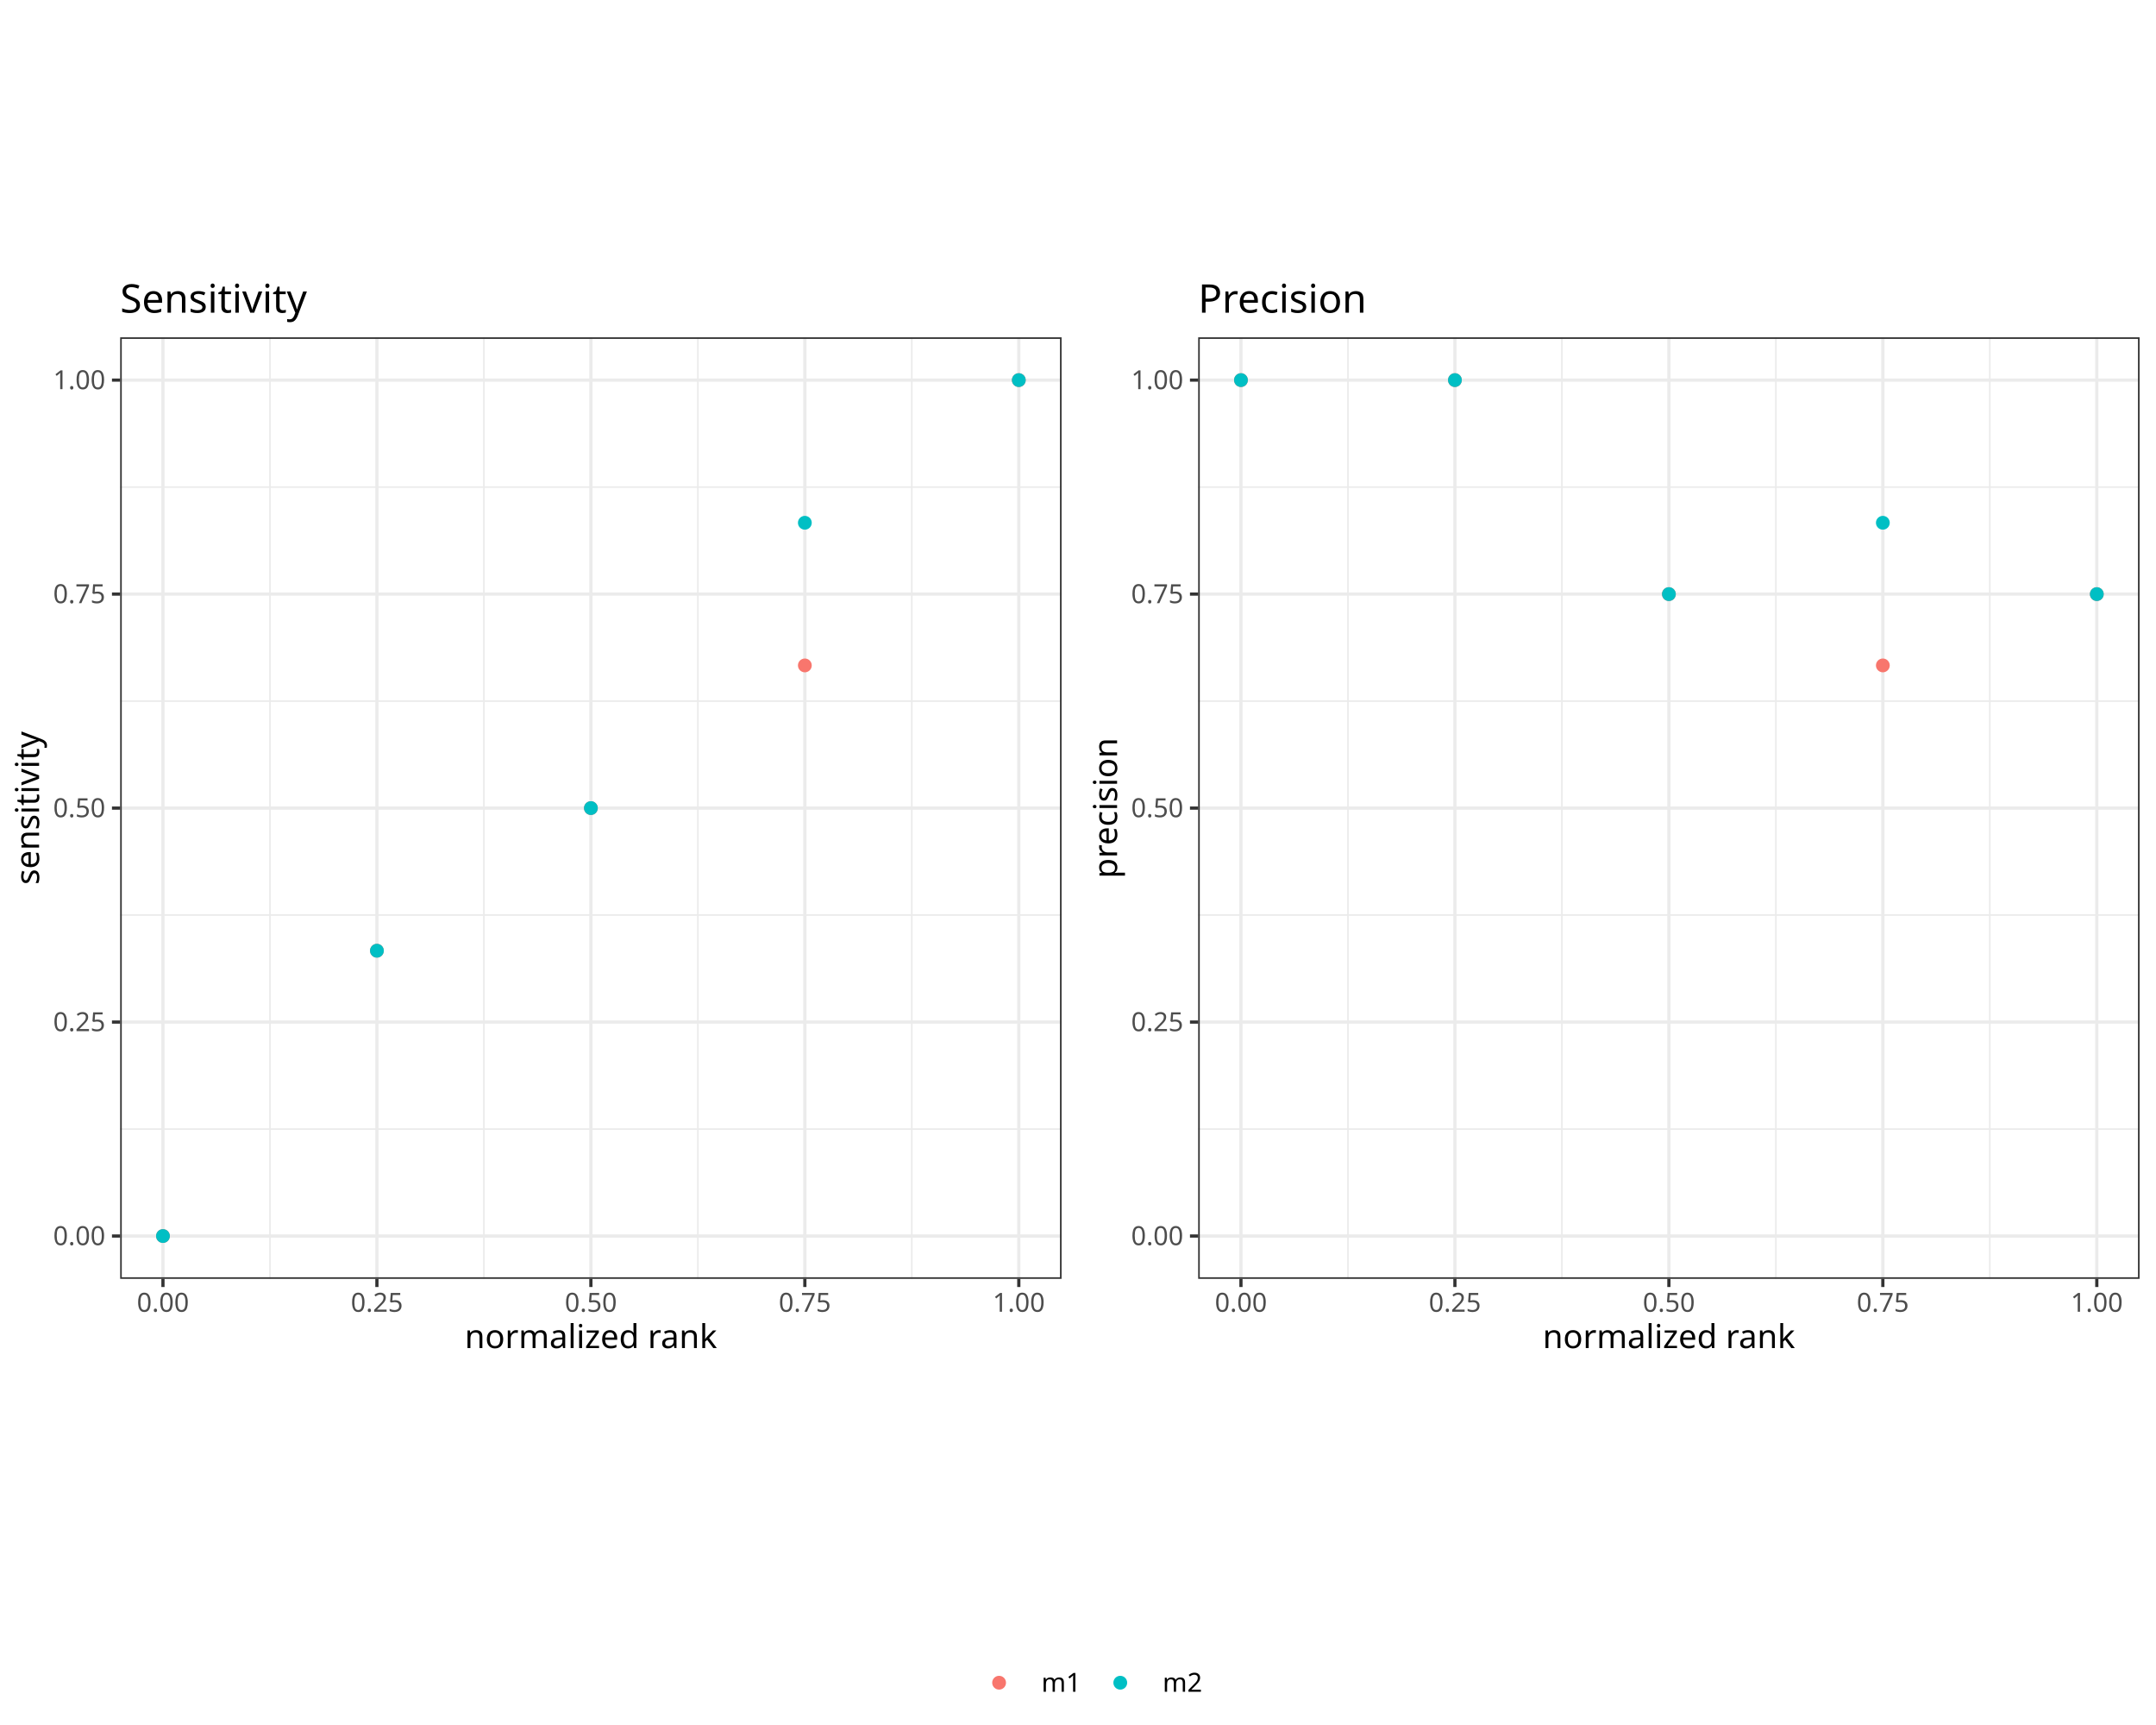
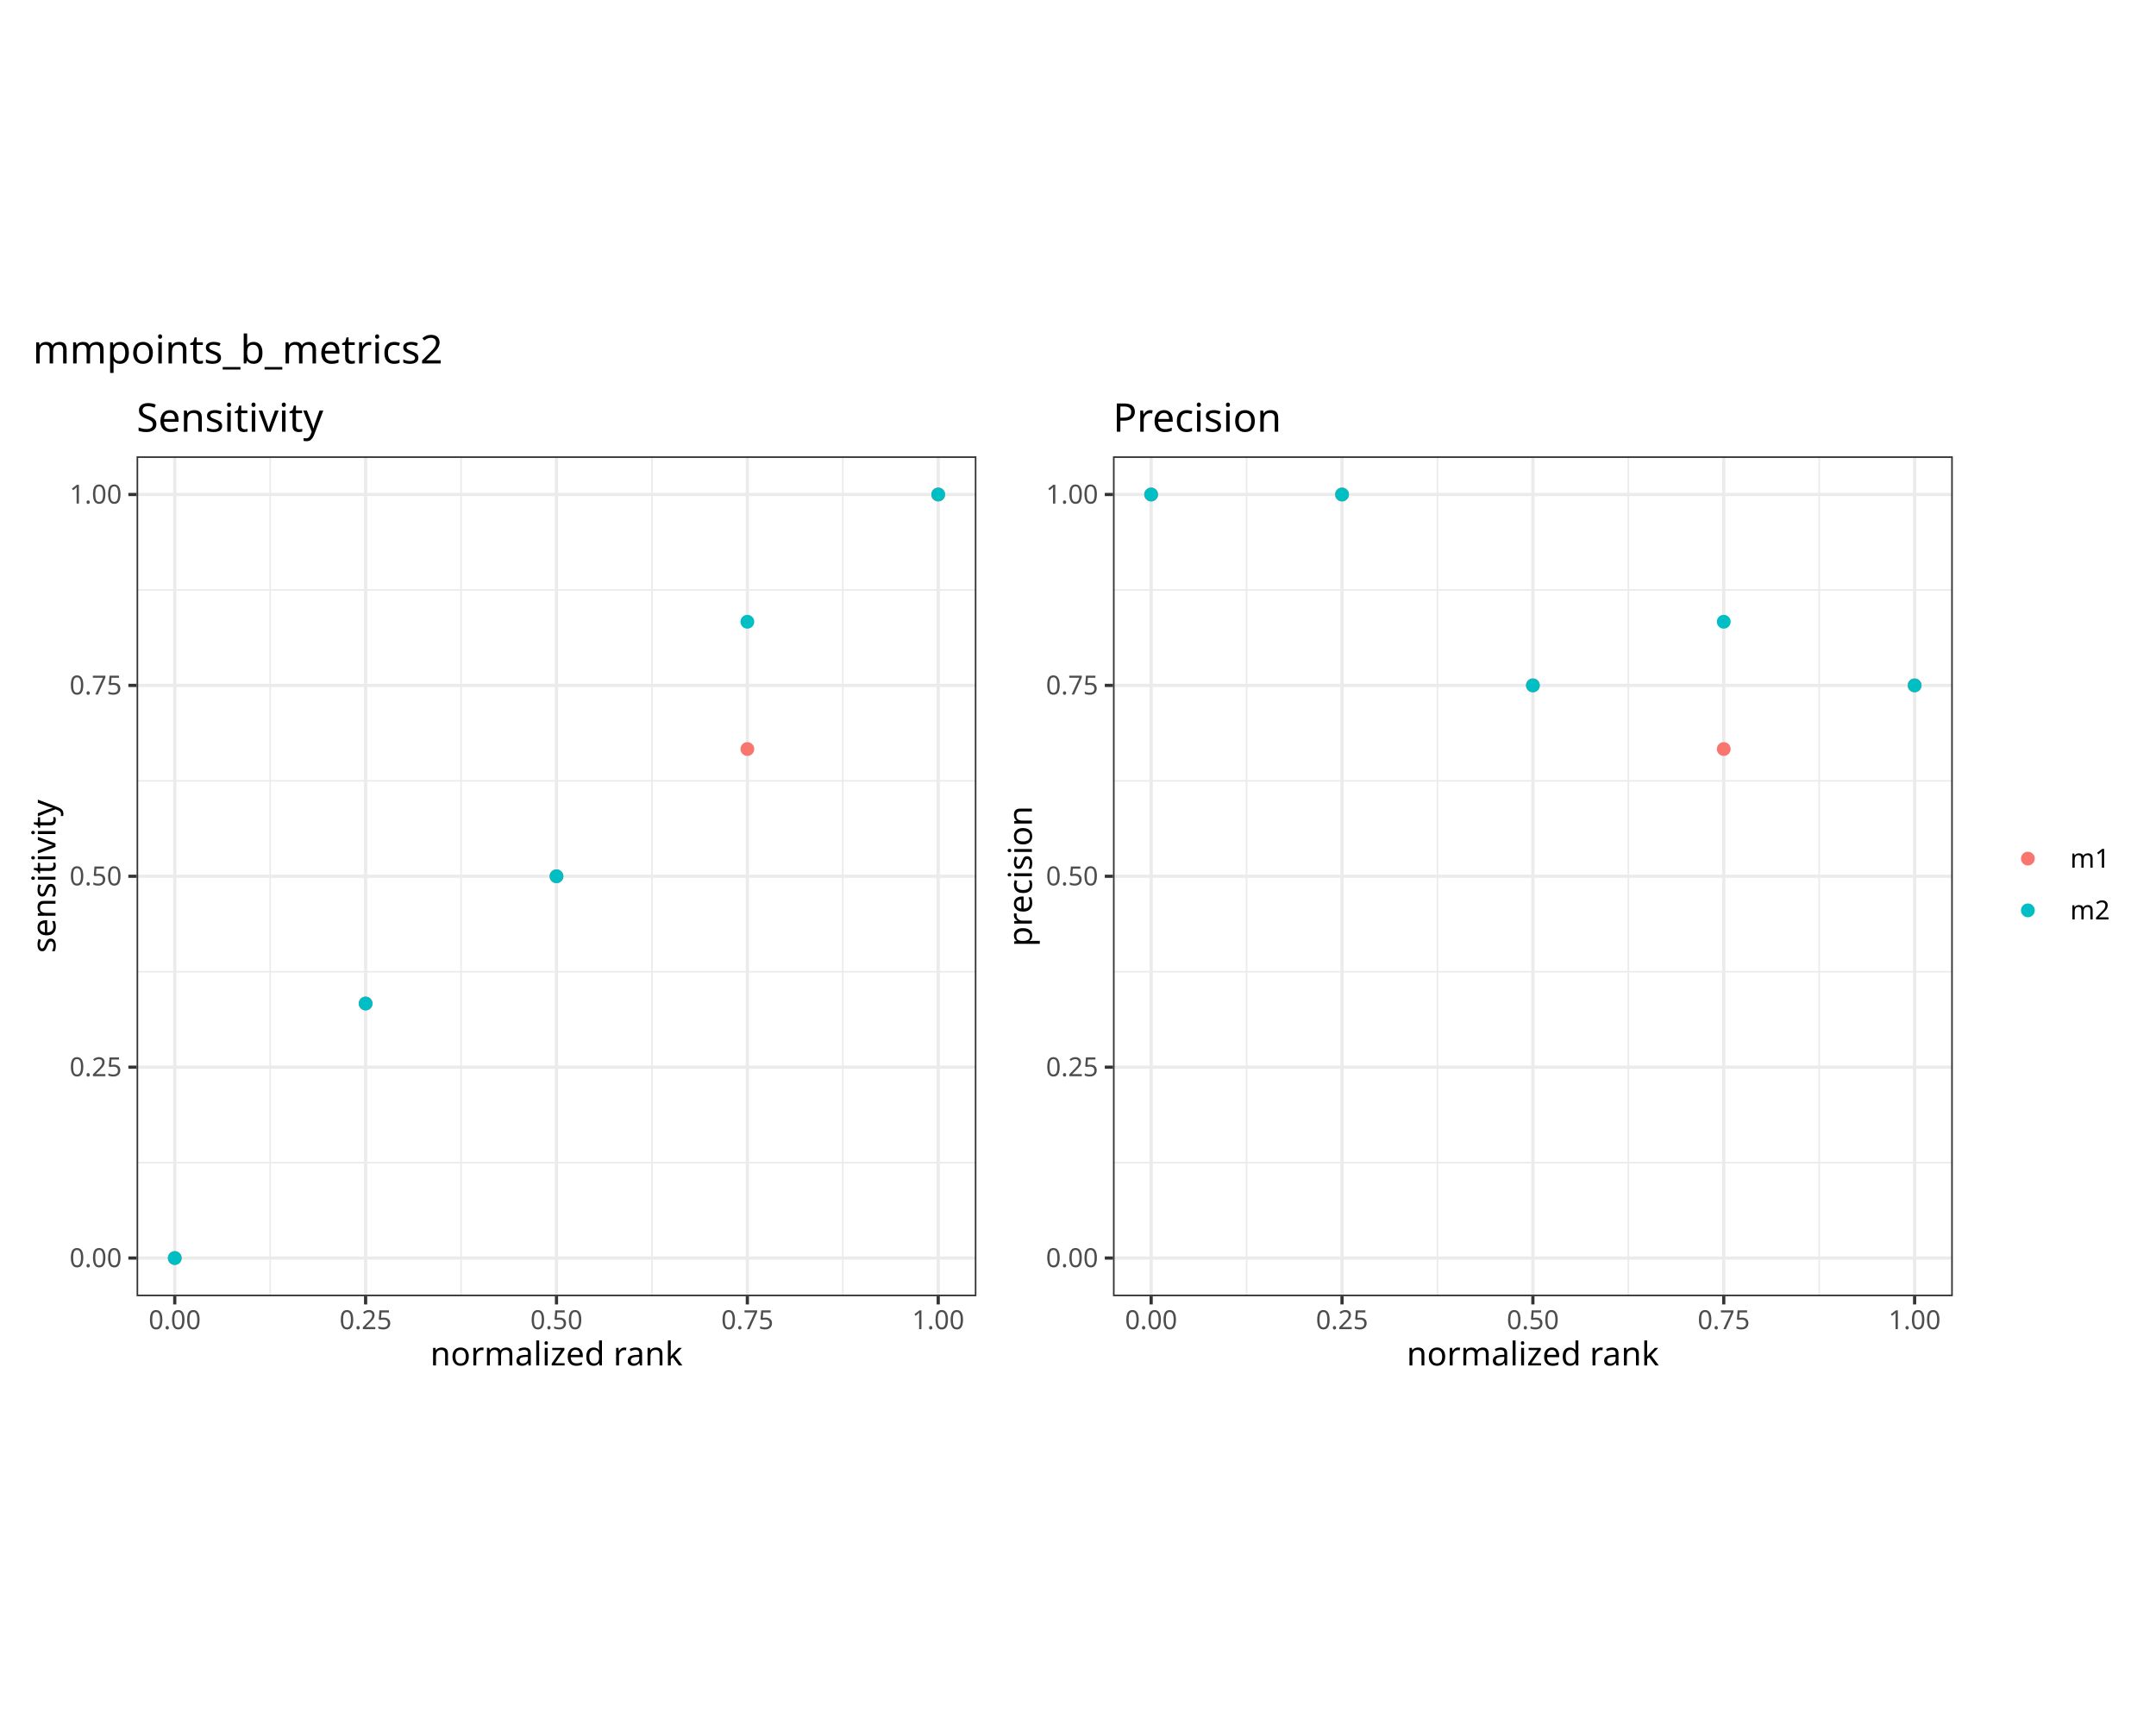
<svg xmlns="http://www.w3.org/2000/svg" class="svglite" data-engine-version="2.0" width="720.00pt" height="576.00pt" viewBox="0 0 720.00 576.00">
  <defs>
    <style type="text/css">
    .svglite line, .svglite polyline, .svglite polygon, .svglite path, .svglite rect, .svglite circle {
      fill: none;
      stroke: #000000;
      stroke-linecap: round;
      stroke-linejoin: round;
      stroke-miterlimit: 10.00;
    }
  </style>
  </defs>
  <rect width="100%" height="100%" style="stroke: none; fill: #FFFFFF;" />
  <defs>
    <clipPath id="cpMC4wMHw3MjAuMDB8MC4wMHw1NzYuMDA=">
      <rect x="0.00" y="0.00" width="720.00" height="576.00" />
    </clipPath>
  </defs>
  <g clip-path="url(#cpMC4wMHw3MjAuMDB8MC4wMHw1NzYuMDA=)">
</g>
  <defs>
-     <clipPath id="cpMC4wMHwzNjAuMDB8ODkuODV8NDU3Ljkx">
-       <rect x="0.00" y="89.85" width="360.00" height="368.06" />
-     </clipPath>
-   </defs>
-   <g clip-path="url(#cpMC4wMHwzNjAuMDB8ODkuODV8NDU3Ljkx)">
-     <rect x="0.00" y="89.85" width="360.00" height="368.06" style="stroke-width: 1.07; stroke: #FFFFFF; fill: #FFFFFF;" />
-   </g>
-   <g clip-path="url(#cpMC4wMHw3MjAuMDB8MC4wMHw1NzYuMDA=)">
- </g>
-   <defs>
-     <clipPath id="cpNDAuMTN8MzU0LjUyfDExMi42M3w0MjcuMDI=">
-       <rect x="40.13" y="112.63" width="314.39" height="314.39" />
-     </clipPath>
-   </defs>
-   <g clip-path="url(#cpNDAuMTN8MzU0LjUyfDExMi42M3w0MjcuMDI=)">
-     <rect x="40.13" y="112.63" width="314.39" height="314.39" style="stroke-width: 1.07; stroke: none; fill: #FFFFFF;" />
-     <polyline points="40.13,377.01 354.52,377.01 " style="stroke-width: 0.53; stroke: #EBEBEB; stroke-linecap: butt;" />
-     <polyline points="40.13,305.55 354.52,305.55 " style="stroke-width: 0.53; stroke: #EBEBEB; stroke-linecap: butt;" />
-     <polyline points="40.13,234.10 354.52,234.10 " style="stroke-width: 0.53; stroke: #EBEBEB; stroke-linecap: butt;" />
-     <polyline points="40.13,162.65 354.52,162.65 " style="stroke-width: 0.53; stroke: #EBEBEB; stroke-linecap: butt;" />
-     <polyline points="90.15,427.02 90.15,112.63 " style="stroke-width: 0.53; stroke: #EBEBEB; stroke-linecap: butt;" />
-     <polyline points="161.60,427.02 161.60,112.63 " style="stroke-width: 0.53; stroke: #EBEBEB; stroke-linecap: butt;" />
-     <polyline points="233.05,427.02 233.05,112.63 " style="stroke-width: 0.53; stroke: #EBEBEB; stroke-linecap: butt;" />
-     <polyline points="304.50,427.02 304.50,112.63 " style="stroke-width: 0.53; stroke: #EBEBEB; stroke-linecap: butt;" />
-     <polyline points="40.13,412.73 354.52,412.73 " style="stroke-width: 1.07; stroke: #EBEBEB; stroke-linecap: butt;" />
-     <polyline points="40.13,341.28 354.52,341.28 " style="stroke-width: 1.07; stroke: #EBEBEB; stroke-linecap: butt;" />
-     <polyline points="40.13,269.83 354.52,269.83 " style="stroke-width: 1.07; stroke: #EBEBEB; stroke-linecap: butt;" />
-     <polyline points="40.13,198.38 354.52,198.38 " style="stroke-width: 1.07; stroke: #EBEBEB; stroke-linecap: butt;" />
-     <polyline points="40.13,126.92 354.52,126.92 " style="stroke-width: 1.07; stroke: #EBEBEB; stroke-linecap: butt;" />
-     <polyline points="54.42,427.02 54.42,112.63 " style="stroke-width: 1.07; stroke: #EBEBEB; stroke-linecap: butt;" />
-     <polyline points="125.87,427.02 125.87,112.63 " style="stroke-width: 1.07; stroke: #EBEBEB; stroke-linecap: butt;" />
-     <polyline points="197.33,427.02 197.33,112.63 " style="stroke-width: 1.07; stroke: #EBEBEB; stroke-linecap: butt;" />
-     <polyline points="268.78,427.02 268.78,112.63 " style="stroke-width: 1.07; stroke: #EBEBEB; stroke-linecap: butt;" />
-     <polyline points="340.23,427.02 340.23,112.63 " style="stroke-width: 1.07; stroke: #EBEBEB; stroke-linecap: butt;" />
-     <circle cx="54.42" cy="412.73" r="1.95" style="stroke-width: 0.71; stroke: #F8766D; fill: #F8766D;" />
-     <circle cx="125.87" cy="317.46" r="1.95" style="stroke-width: 0.71; stroke: #F8766D; fill: #F8766D;" />
-     <circle cx="197.33" cy="269.83" r="1.95" style="stroke-width: 0.71; stroke: #F8766D; fill: #F8766D;" />
-     <circle cx="268.78" cy="222.19" r="1.95" style="stroke-width: 0.71; stroke: #F8766D; fill: #F8766D;" />
-     <circle cx="340.23" cy="126.92" r="1.95" style="stroke-width: 0.71; stroke: #F8766D; fill: #F8766D;" />
-     <circle cx="54.42" cy="412.73" r="1.95" style="stroke-width: 0.71; stroke: #00BFC4; fill: #00BFC4;" />
-     <circle cx="125.87" cy="317.46" r="1.95" style="stroke-width: 0.71; stroke: #00BFC4; fill: #00BFC4;" />
-     <circle cx="197.33" cy="269.83" r="1.95" style="stroke-width: 0.71; stroke: #00BFC4; fill: #00BFC4;" />
-     <circle cx="268.78" cy="174.56" r="1.95" style="stroke-width: 0.71; stroke: #00BFC4; fill: #00BFC4;" />
-     <circle cx="340.23" cy="126.92" r="1.95" style="stroke-width: 0.71; stroke: #00BFC4; fill: #00BFC4;" />
-     <rect x="40.13" y="112.63" width="314.39" height="314.39" style="stroke-width: 1.07; stroke: #333333;" />
-   </g>
-   <g clip-path="url(#cpMC4wMHw3MjAuMDB8MC4wMHw1NzYuMDA=)">
-     <text x="35.20" y="415.76" text-anchor="end" style="font-size: 8.80px; fill: #4D4D4D; font-family: sans;" textLength="17.13px" lengthAdjust="spacingAndGlyphs">0.00</text>
-     <text x="35.20" y="344.31" text-anchor="end" style="font-size: 8.80px; fill: #4D4D4D; font-family: sans;" textLength="17.13px" lengthAdjust="spacingAndGlyphs">0.25</text>
-     <text x="35.20" y="272.86" text-anchor="end" style="font-size: 8.80px; fill: #4D4D4D; font-family: sans;" textLength="17.13px" lengthAdjust="spacingAndGlyphs">0.50</text>
-     <text x="35.20" y="201.40" text-anchor="end" style="font-size: 8.80px; fill: #4D4D4D; font-family: sans;" textLength="17.13px" lengthAdjust="spacingAndGlyphs">0.75</text>
-     <text x="35.20" y="129.95" text-anchor="end" style="font-size: 8.80px; fill: #4D4D4D; font-family: sans;" textLength="17.13px" lengthAdjust="spacingAndGlyphs">1.00</text>
-     <polyline points="37.39,412.73 40.13,412.73 " style="stroke-width: 1.07; stroke: #333333; stroke-linecap: butt;" />
-     <polyline points="37.39,341.28 40.13,341.28 " style="stroke-width: 1.07; stroke: #333333; stroke-linecap: butt;" />
-     <polyline points="37.39,269.83 40.13,269.83 " style="stroke-width: 1.07; stroke: #333333; stroke-linecap: butt;" />
-     <polyline points="37.39,198.38 40.13,198.38 " style="stroke-width: 1.07; stroke: #333333; stroke-linecap: butt;" />
-     <polyline points="37.39,126.92 40.13,126.92 " style="stroke-width: 1.07; stroke: #333333; stroke-linecap: butt;" />
-     <polyline points="54.42,429.76 54.42,427.02 " style="stroke-width: 1.07; stroke: #333333; stroke-linecap: butt;" />
-     <polyline points="125.87,429.76 125.87,427.02 " style="stroke-width: 1.07; stroke: #333333; stroke-linecap: butt;" />
-     <polyline points="197.33,429.76 197.33,427.02 " style="stroke-width: 1.07; stroke: #333333; stroke-linecap: butt;" />
-     <polyline points="268.78,429.76 268.78,427.02 " style="stroke-width: 1.07; stroke: #333333; stroke-linecap: butt;" />
-     <polyline points="340.23,429.76 340.23,427.02 " style="stroke-width: 1.07; stroke: #333333; stroke-linecap: butt;" />
-     <text x="54.42" y="438.01" text-anchor="middle" style="font-size: 8.80px; fill: #4D4D4D; font-family: sans;" textLength="17.13px" lengthAdjust="spacingAndGlyphs">0.00</text>
-     <text x="125.87" y="438.01" text-anchor="middle" style="font-size: 8.80px; fill: #4D4D4D; font-family: sans;" textLength="17.13px" lengthAdjust="spacingAndGlyphs">0.25</text>
-     <text x="197.33" y="438.01" text-anchor="middle" style="font-size: 8.80px; fill: #4D4D4D; font-family: sans;" textLength="17.13px" lengthAdjust="spacingAndGlyphs">0.50</text>
-     <text x="268.78" y="438.01" text-anchor="middle" style="font-size: 8.80px; fill: #4D4D4D; font-family: sans;" textLength="17.13px" lengthAdjust="spacingAndGlyphs">0.75</text>
-     <text x="340.23" y="438.01" text-anchor="middle" style="font-size: 8.80px; fill: #4D4D4D; font-family: sans;" textLength="17.13px" lengthAdjust="spacingAndGlyphs">1.00</text>
-     <text x="197.33" y="450.15" text-anchor="middle" style="font-size: 11.00px; font-family: sans;" textLength="78.27px" lengthAdjust="spacingAndGlyphs">normalized rank</text>
-     <text transform="translate(13.05,269.83) rotate(-90)" text-anchor="middle" style="font-size: 11.00px; font-family: sans;" textLength="47.69px" lengthAdjust="spacingAndGlyphs">sensitivity</text>
-     <text x="40.13" y="104.41" style="font-size: 13.20px; font-family: sans;" textLength="59.43px" lengthAdjust="spacingAndGlyphs">Sensitivity</text>
-   </g>
-   <defs>
-     <clipPath id="cpMzYwLjAwfDcyMC4wMHw4OS44NXw0NTcuOTE=">
-       <rect x="360.00" y="89.85" width="360.00" height="368.06" />
-     </clipPath>
-   </defs>
-   <g clip-path="url(#cpMzYwLjAwfDcyMC4wMHw4OS44NXw0NTcuOTE=)">
-     <rect x="360.00" y="89.85" width="360.00" height="368.06" style="stroke-width: 1.07; stroke: #FFFFFF; fill: #FFFFFF;" />
-   </g>
-   <g clip-path="url(#cpMC4wMHw3MjAuMDB8MC4wMHw1NzYuMDA=)">
- </g>
-   <defs>
-     <clipPath id="cpNDAwLjEzfDcxNC41MnwxMTIuNjN8NDI3LjAy">
-       <rect x="400.13" y="112.63" width="314.39" height="314.39" />
-     </clipPath>
-   </defs>
-   <g clip-path="url(#cpNDAwLjEzfDcxNC41MnwxMTIuNjN8NDI3LjAy)">
-     <rect x="400.13" y="112.63" width="314.39" height="314.39" style="stroke-width: 1.07; stroke: none; fill: #FFFFFF;" />
-     <polyline points="400.13,377.01 714.52,377.01 " style="stroke-width: 0.53; stroke: #EBEBEB; stroke-linecap: butt;" />
-     <polyline points="400.13,305.55 714.52,305.55 " style="stroke-width: 0.53; stroke: #EBEBEB; stroke-linecap: butt;" />
-     <polyline points="400.13,234.10 714.52,234.10 " style="stroke-width: 0.53; stroke: #EBEBEB; stroke-linecap: butt;" />
-     <polyline points="400.13,162.65 714.52,162.65 " style="stroke-width: 0.53; stroke: #EBEBEB; stroke-linecap: butt;" />
-     <polyline points="450.15,427.02 450.15,112.63 " style="stroke-width: 0.53; stroke: #EBEBEB; stroke-linecap: butt;" />
-     <polyline points="521.60,427.02 521.60,112.63 " style="stroke-width: 0.53; stroke: #EBEBEB; stroke-linecap: butt;" />
-     <polyline points="593.05,427.02 593.05,112.63 " style="stroke-width: 0.53; stroke: #EBEBEB; stroke-linecap: butt;" />
-     <polyline points="664.50,427.02 664.50,112.63 " style="stroke-width: 0.53; stroke: #EBEBEB; stroke-linecap: butt;" />
-     <polyline points="400.13,412.73 714.52,412.73 " style="stroke-width: 1.07; stroke: #EBEBEB; stroke-linecap: butt;" />
-     <polyline points="400.13,341.28 714.52,341.28 " style="stroke-width: 1.07; stroke: #EBEBEB; stroke-linecap: butt;" />
-     <polyline points="400.13,269.83 714.52,269.83 " style="stroke-width: 1.07; stroke: #EBEBEB; stroke-linecap: butt;" />
-     <polyline points="400.13,198.38 714.52,198.38 " style="stroke-width: 1.07; stroke: #EBEBEB; stroke-linecap: butt;" />
-     <polyline points="400.13,126.92 714.52,126.92 " style="stroke-width: 1.07; stroke: #EBEBEB; stroke-linecap: butt;" />
-     <polyline points="414.42,427.02 414.42,112.63 " style="stroke-width: 1.07; stroke: #EBEBEB; stroke-linecap: butt;" />
-     <polyline points="485.87,427.02 485.87,112.63 " style="stroke-width: 1.07; stroke: #EBEBEB; stroke-linecap: butt;" />
-     <polyline points="557.33,427.02 557.33,112.63 " style="stroke-width: 1.07; stroke: #EBEBEB; stroke-linecap: butt;" />
-     <polyline points="628.78,427.02 628.78,112.63 " style="stroke-width: 1.07; stroke: #EBEBEB; stroke-linecap: butt;" />
-     <polyline points="700.23,427.02 700.23,112.63 " style="stroke-width: 1.07; stroke: #EBEBEB; stroke-linecap: butt;" />
-     <circle cx="414.42" cy="126.92" r="1.95" style="stroke-width: 0.71; stroke: #F8766D; fill: #F8766D;" />
-     <circle cx="485.87" cy="126.92" r="1.95" style="stroke-width: 0.71; stroke: #F8766D; fill: #F8766D;" />
-     <circle cx="557.33" cy="198.38" r="1.95" style="stroke-width: 0.71; stroke: #F8766D; fill: #F8766D;" />
-     <circle cx="628.78" cy="222.19" r="1.95" style="stroke-width: 0.71; stroke: #F8766D; fill: #F8766D;" />
-     <circle cx="700.23" cy="198.38" r="1.95" style="stroke-width: 0.71; stroke: #F8766D; fill: #F8766D;" />
-     <circle cx="414.42" cy="126.92" r="1.95" style="stroke-width: 0.71; stroke: #00BFC4; fill: #00BFC4;" />
-     <circle cx="485.87" cy="126.92" r="1.95" style="stroke-width: 0.71; stroke: #00BFC4; fill: #00BFC4;" />
-     <circle cx="557.33" cy="198.38" r="1.95" style="stroke-width: 0.71; stroke: #00BFC4; fill: #00BFC4;" />
-     <circle cx="628.78" cy="174.56" r="1.95" style="stroke-width: 0.71; stroke: #00BFC4; fill: #00BFC4;" />
-     <circle cx="700.23" cy="198.38" r="1.95" style="stroke-width: 0.71; stroke: #00BFC4; fill: #00BFC4;" />
-     <rect x="400.13" y="112.63" width="314.39" height="314.39" style="stroke-width: 1.07; stroke: #333333;" />
-   </g>
-   <g clip-path="url(#cpMC4wMHw3MjAuMDB8MC4wMHw1NzYuMDA=)">
-     <text x="395.20" y="415.76" text-anchor="end" style="font-size: 8.80px; fill: #4D4D4D; font-family: sans;" textLength="17.13px" lengthAdjust="spacingAndGlyphs">0.00</text>
-     <text x="395.20" y="344.31" text-anchor="end" style="font-size: 8.80px; fill: #4D4D4D; font-family: sans;" textLength="17.13px" lengthAdjust="spacingAndGlyphs">0.25</text>
-     <text x="395.20" y="272.86" text-anchor="end" style="font-size: 8.80px; fill: #4D4D4D; font-family: sans;" textLength="17.13px" lengthAdjust="spacingAndGlyphs">0.50</text>
-     <text x="395.20" y="201.40" text-anchor="end" style="font-size: 8.80px; fill: #4D4D4D; font-family: sans;" textLength="17.13px" lengthAdjust="spacingAndGlyphs">0.75</text>
-     <text x="395.20" y="129.95" text-anchor="end" style="font-size: 8.80px; fill: #4D4D4D; font-family: sans;" textLength="17.13px" lengthAdjust="spacingAndGlyphs">1.00</text>
-     <polyline points="397.39,412.73 400.13,412.73 " style="stroke-width: 1.07; stroke: #333333; stroke-linecap: butt;" />
-     <polyline points="397.39,341.28 400.13,341.28 " style="stroke-width: 1.07; stroke: #333333; stroke-linecap: butt;" />
-     <polyline points="397.39,269.83 400.13,269.83 " style="stroke-width: 1.07; stroke: #333333; stroke-linecap: butt;" />
-     <polyline points="397.39,198.38 400.13,198.38 " style="stroke-width: 1.07; stroke: #333333; stroke-linecap: butt;" />
-     <polyline points="397.39,126.92 400.13,126.92 " style="stroke-width: 1.07; stroke: #333333; stroke-linecap: butt;" />
-     <polyline points="414.42,429.76 414.42,427.02 " style="stroke-width: 1.07; stroke: #333333; stroke-linecap: butt;" />
-     <polyline points="485.87,429.76 485.87,427.02 " style="stroke-width: 1.07; stroke: #333333; stroke-linecap: butt;" />
-     <polyline points="557.33,429.76 557.33,427.02 " style="stroke-width: 1.07; stroke: #333333; stroke-linecap: butt;" />
-     <polyline points="628.78,429.76 628.78,427.02 " style="stroke-width: 1.07; stroke: #333333; stroke-linecap: butt;" />
-     <polyline points="700.23,429.76 700.23,427.02 " style="stroke-width: 1.07; stroke: #333333; stroke-linecap: butt;" />
-     <text x="414.42" y="438.01" text-anchor="middle" style="font-size: 8.80px; fill: #4D4D4D; font-family: sans;" textLength="17.13px" lengthAdjust="spacingAndGlyphs">0.00</text>
-     <text x="485.87" y="438.01" text-anchor="middle" style="font-size: 8.80px; fill: #4D4D4D; font-family: sans;" textLength="17.13px" lengthAdjust="spacingAndGlyphs">0.25</text>
-     <text x="557.33" y="438.01" text-anchor="middle" style="font-size: 8.80px; fill: #4D4D4D; font-family: sans;" textLength="17.13px" lengthAdjust="spacingAndGlyphs">0.50</text>
-     <text x="628.78" y="438.01" text-anchor="middle" style="font-size: 8.80px; fill: #4D4D4D; font-family: sans;" textLength="17.13px" lengthAdjust="spacingAndGlyphs">0.75</text>
-     <text x="700.23" y="438.01" text-anchor="middle" style="font-size: 8.80px; fill: #4D4D4D; font-family: sans;" textLength="17.13px" lengthAdjust="spacingAndGlyphs">1.00</text>
-     <text x="557.33" y="450.15" text-anchor="middle" style="font-size: 11.00px; font-family: sans;" textLength="78.27px" lengthAdjust="spacingAndGlyphs">normalized rank</text>
-     <text transform="translate(373.05,269.83) rotate(-90)" text-anchor="middle" style="font-size: 11.00px; font-family: sans;" textLength="44.03px" lengthAdjust="spacingAndGlyphs">precision</text>
-     <text x="400.13" y="104.41" style="font-size: 13.20px; font-family: sans;" textLength="54.30px" lengthAdjust="spacingAndGlyphs">Precision</text>
-     <rect x="314.05" y="547.76" width="91.89" height="28.24" style="stroke-width: 1.07; stroke: none; fill: #FFFFFF;" />
-     <rect x="325.01" y="553.24" width="17.28" height="17.28" style="stroke-width: 1.07; stroke: none; fill: #FFFFFF;" />
-     <circle cx="333.65" cy="561.88" r="1.95" style="stroke-width: 0.71; stroke: #F8766D; fill: #F8766D;" />
-     <rect x="365.48" y="553.24" width="17.28" height="17.28" style="stroke-width: 1.07; stroke: none; fill: #FFFFFF;" />
-     <circle cx="374.12" cy="561.88" r="1.95" style="stroke-width: 0.71; stroke: #00BFC4; fill: #00BFC4;" />
-     <text x="347.77" y="564.91" style="font-size: 8.80px; font-family: sans;" textLength="12.23px" lengthAdjust="spacingAndGlyphs">m1</text>
-     <text x="388.24" y="564.91" style="font-size: 8.80px; font-family: sans;" textLength="12.23px" lengthAdjust="spacingAndGlyphs">m2</text>
+     <clipPath id="cpMC4wMHw3MjAuMDB8MTA2LjgxfDQ2OS4xOQ==">
+       <rect x="0.00" y="106.81" width="720.00" height="362.39" />
+     </clipPath>
+   </defs>
+   <g clip-path="url(#cpMC4wMHw3MjAuMDB8MTA2LjgxfDQ2OS4xOQ==)">
+     <rect x="-0" y="106.81" width="720.00" height="362.39" style="stroke-width: 1.07; stroke: #FFFFFF; fill: #FFFFFF;" />
+   </g>
+   <g clip-path="url(#cpMC4wMHw3MjAuMDB8MC4wMHw1NzYuMDA=)">
+ </g>
+   <defs>
+     <clipPath id="cpNS40OHwzMzEuNTV8MTI5LjU5fDQ2My43Mg==">
+       <rect x="5.48" y="129.59" width="326.07" height="334.13" />
+     </clipPath>
+   </defs>
+   <g clip-path="url(#cpNS40OHwzMzEuNTV8MTI5LjU5fDQ2My43Mg==)">
+     <rect x="5.48" y="129.59" width="326.07" height="334.13" style="stroke-width: 1.07; stroke: #FFFFFF; fill: #FFFFFF;" />
+   </g>
+   <g clip-path="url(#cpMC4wMHw3MjAuMDB8MC4wMHw1NzYuMDA=)">
+ </g>
+   <defs>
+     <clipPath id="cpNDUuNjF8MzI2LjA3fDE1Mi4zN3w0MzIuODM=">
+       <rect x="45.61" y="152.37" width="280.46" height="280.46" />
+     </clipPath>
+   </defs>
+   <g clip-path="url(#cpNDUuNjF8MzI2LjA3fDE1Mi4zN3w0MzIuODM=)">
+     <rect x="45.61" y="152.37" width="280.46" height="280.46" style="stroke-width: 1.07; stroke: none; fill: #FFFFFF;" />
+     <polyline points="45.61,388.21 326.07,388.21 " style="stroke-width: 0.53; stroke: #EBEBEB; stroke-linecap: butt;" />
+     <polyline points="45.61,324.47 326.07,324.47 " style="stroke-width: 0.53; stroke: #EBEBEB; stroke-linecap: butt;" />
+     <polyline points="45.61,260.73 326.07,260.73 " style="stroke-width: 0.53; stroke: #EBEBEB; stroke-linecap: butt;" />
+     <polyline points="45.61,196.99 326.07,196.99 " style="stroke-width: 0.53; stroke: #EBEBEB; stroke-linecap: butt;" />
+     <polyline points="90.23,432.83 90.23,152.37 " style="stroke-width: 0.53; stroke: #EBEBEB; stroke-linecap: butt;" />
+     <polyline points="153.97,432.83 153.97,152.37 " style="stroke-width: 0.53; stroke: #EBEBEB; stroke-linecap: butt;" />
+     <polyline points="217.71,432.83 217.71,152.37 " style="stroke-width: 0.53; stroke: #EBEBEB; stroke-linecap: butt;" />
+     <polyline points="281.45,432.83 281.45,152.37 " style="stroke-width: 0.53; stroke: #EBEBEB; stroke-linecap: butt;" />
+     <polyline points="45.61,420.08 326.07,420.08 " style="stroke-width: 1.07; stroke: #EBEBEB; stroke-linecap: butt;" />
+     <polyline points="45.61,356.34 326.07,356.34 " style="stroke-width: 1.07; stroke: #EBEBEB; stroke-linecap: butt;" />
+     <polyline points="45.61,292.60 326.07,292.60 " style="stroke-width: 1.07; stroke: #EBEBEB; stroke-linecap: butt;" />
+     <polyline points="45.61,228.86 326.07,228.86 " style="stroke-width: 1.07; stroke: #EBEBEB; stroke-linecap: butt;" />
+     <polyline points="45.61,165.12 326.07,165.12 " style="stroke-width: 1.07; stroke: #EBEBEB; stroke-linecap: butt;" />
+     <polyline points="58.36,432.83 58.36,152.37 " style="stroke-width: 1.07; stroke: #EBEBEB; stroke-linecap: butt;" />
+     <polyline points="122.10,432.83 122.10,152.37 " style="stroke-width: 1.07; stroke: #EBEBEB; stroke-linecap: butt;" />
+     <polyline points="185.84,432.83 185.84,152.37 " style="stroke-width: 1.07; stroke: #EBEBEB; stroke-linecap: butt;" />
+     <polyline points="249.58,432.83 249.58,152.37 " style="stroke-width: 1.07; stroke: #EBEBEB; stroke-linecap: butt;" />
+     <polyline points="313.32,432.83 313.32,152.37 " style="stroke-width: 1.07; stroke: #EBEBEB; stroke-linecap: butt;" />
+     <circle cx="58.36" cy="420.08" r="1.95" style="stroke-width: 0.71; stroke: #F8766D; fill: #F8766D;" />
+     <circle cx="122.10" cy="335.09" r="1.95" style="stroke-width: 0.71; stroke: #F8766D; fill: #F8766D;" />
+     <circle cx="185.84" cy="292.60" r="1.95" style="stroke-width: 0.71; stroke: #F8766D; fill: #F8766D;" />
+     <circle cx="249.58" cy="250.11" r="1.95" style="stroke-width: 0.71; stroke: #F8766D; fill: #F8766D;" />
+     <circle cx="313.32" cy="165.12" r="1.95" style="stroke-width: 0.71; stroke: #F8766D; fill: #F8766D;" />
+     <circle cx="58.36" cy="420.08" r="1.95" style="stroke-width: 0.71; stroke: #00BFC4; fill: #00BFC4;" />
+     <circle cx="122.10" cy="335.09" r="1.95" style="stroke-width: 0.71; stroke: #00BFC4; fill: #00BFC4;" />
+     <circle cx="185.84" cy="292.60" r="1.95" style="stroke-width: 0.71; stroke: #00BFC4; fill: #00BFC4;" />
+     <circle cx="249.58" cy="207.61" r="1.95" style="stroke-width: 0.71; stroke: #00BFC4; fill: #00BFC4;" />
+     <circle cx="313.32" cy="165.12" r="1.95" style="stroke-width: 0.71; stroke: #00BFC4; fill: #00BFC4;" />
+     <rect x="45.61" y="152.37" width="280.46" height="280.46" style="stroke-width: 1.07; stroke: #333333;" />
+   </g>
+   <g clip-path="url(#cpMC4wMHw3MjAuMDB8MC4wMHw1NzYuMDA=)">
+     <text x="40.68" y="423.11" text-anchor="end" style="font-size: 8.80px; fill: #4D4D4D; font-family: sans;" textLength="17.13px" lengthAdjust="spacingAndGlyphs">0.00</text>
+     <text x="40.68" y="359.37" text-anchor="end" style="font-size: 8.80px; fill: #4D4D4D; font-family: sans;" textLength="17.13px" lengthAdjust="spacingAndGlyphs">0.25</text>
+     <text x="40.68" y="295.63" text-anchor="end" style="font-size: 8.80px; fill: #4D4D4D; font-family: sans;" textLength="17.13px" lengthAdjust="spacingAndGlyphs">0.50</text>
+     <text x="40.68" y="231.89" text-anchor="end" style="font-size: 8.80px; fill: #4D4D4D; font-family: sans;" textLength="17.13px" lengthAdjust="spacingAndGlyphs">0.75</text>
+     <text x="40.68" y="168.15" text-anchor="end" style="font-size: 8.80px; fill: #4D4D4D; font-family: sans;" textLength="17.13px" lengthAdjust="spacingAndGlyphs">1.00</text>
+     <polyline points="42.87,420.08 45.61,420.08 " style="stroke-width: 1.07; stroke: #333333; stroke-linecap: butt;" />
+     <polyline points="42.87,356.34 45.61,356.34 " style="stroke-width: 1.07; stroke: #333333; stroke-linecap: butt;" />
+     <polyline points="42.87,292.60 45.61,292.60 " style="stroke-width: 1.07; stroke: #333333; stroke-linecap: butt;" />
+     <polyline points="42.87,228.86 45.61,228.86 " style="stroke-width: 1.07; stroke: #333333; stroke-linecap: butt;" />
+     <polyline points="42.87,165.12 45.61,165.12 " style="stroke-width: 1.07; stroke: #333333; stroke-linecap: butt;" />
+     <text transform="translate(18.53,292.60) rotate(-90)" text-anchor="middle" style="font-size: 11.00px; font-family: sans;" textLength="47.69px" lengthAdjust="spacingAndGlyphs">sensitivity</text>
+     <polyline points="58.36,435.57 58.36,432.83 " style="stroke-width: 1.07; stroke: #333333; stroke-linecap: butt;" />
+     <polyline points="122.10,435.57 122.10,432.83 " style="stroke-width: 1.07; stroke: #333333; stroke-linecap: butt;" />
+     <polyline points="185.84,435.57 185.84,432.83 " style="stroke-width: 1.07; stroke: #333333; stroke-linecap: butt;" />
+     <polyline points="249.58,435.57 249.58,432.83 " style="stroke-width: 1.07; stroke: #333333; stroke-linecap: butt;" />
+     <polyline points="313.32,435.57 313.32,432.83 " style="stroke-width: 1.07; stroke: #333333; stroke-linecap: butt;" />
+     <text x="58.36" y="443.82" text-anchor="middle" style="font-size: 8.80px; fill: #4D4D4D; font-family: sans;" textLength="17.13px" lengthAdjust="spacingAndGlyphs">0.00</text>
+     <text x="122.10" y="443.82" text-anchor="middle" style="font-size: 8.80px; fill: #4D4D4D; font-family: sans;" textLength="17.13px" lengthAdjust="spacingAndGlyphs">0.25</text>
+     <text x="185.84" y="443.82" text-anchor="middle" style="font-size: 8.80px; fill: #4D4D4D; font-family: sans;" textLength="17.13px" lengthAdjust="spacingAndGlyphs">0.50</text>
+     <text x="249.58" y="443.82" text-anchor="middle" style="font-size: 8.80px; fill: #4D4D4D; font-family: sans;" textLength="17.13px" lengthAdjust="spacingAndGlyphs">0.75</text>
+     <text x="313.32" y="443.82" text-anchor="middle" style="font-size: 8.80px; fill: #4D4D4D; font-family: sans;" textLength="17.13px" lengthAdjust="spacingAndGlyphs">1.00</text>
+     <text x="185.84" y="455.95" text-anchor="middle" style="font-size: 11.00px; font-family: sans;" textLength="78.27px" lengthAdjust="spacingAndGlyphs">normalized rank</text>
+     <text x="45.61" y="144.15" style="font-size: 13.20px; font-family: sans;" textLength="59.43px" lengthAdjust="spacingAndGlyphs">Sensitivity</text>
+   </g>
+   <defs>
+     <clipPath id="cpMzMxLjU1fDcxNC41MnwxMjkuNTl8NDYzLjcy">
+       <rect x="331.55" y="129.59" width="382.97" height="334.13" />
+     </clipPath>
+   </defs>
+   <g clip-path="url(#cpMzMxLjU1fDcxNC41MnwxMjkuNTl8NDYzLjcy)">
+     <rect x="331.55" y="129.59" width="382.97" height="334.13" style="stroke-width: 1.07; stroke: #FFFFFF; fill: #FFFFFF;" />
+   </g>
+   <g clip-path="url(#cpMC4wMHw3MjAuMDB8MC4wMHw1NzYuMDA=)">
+ </g>
+   <defs>
+     <clipPath id="cpMzcxLjY4fDY1Mi4xNHwxNTIuMzd8NDMyLjgz">
+       <rect x="371.68" y="152.37" width="280.46" height="280.46" />
+     </clipPath>
+   </defs>
+   <g clip-path="url(#cpMzcxLjY4fDY1Mi4xNHwxNTIuMzd8NDMyLjgz)">
+     <rect x="371.68" y="152.37" width="280.46" height="280.46" style="stroke-width: 1.07; stroke: none; fill: #FFFFFF;" />
+     <polyline points="371.68,388.21 652.14,388.21 " style="stroke-width: 0.53; stroke: #EBEBEB; stroke-linecap: butt;" />
+     <polyline points="371.68,324.47 652.14,324.47 " style="stroke-width: 0.53; stroke: #EBEBEB; stroke-linecap: butt;" />
+     <polyline points="371.68,260.73 652.14,260.73 " style="stroke-width: 0.53; stroke: #EBEBEB; stroke-linecap: butt;" />
+     <polyline points="371.68,196.99 652.14,196.99 " style="stroke-width: 0.53; stroke: #EBEBEB; stroke-linecap: butt;" />
+     <polyline points="416.30,432.83 416.30,152.37 " style="stroke-width: 0.53; stroke: #EBEBEB; stroke-linecap: butt;" />
+     <polyline points="480.04,432.83 480.04,152.37 " style="stroke-width: 0.53; stroke: #EBEBEB; stroke-linecap: butt;" />
+     <polyline points="543.78,432.83 543.78,152.37 " style="stroke-width: 0.53; stroke: #EBEBEB; stroke-linecap: butt;" />
+     <polyline points="607.52,432.83 607.52,152.37 " style="stroke-width: 0.53; stroke: #EBEBEB; stroke-linecap: butt;" />
+     <polyline points="371.68,420.08 652.14,420.08 " style="stroke-width: 1.07; stroke: #EBEBEB; stroke-linecap: butt;" />
+     <polyline points="371.68,356.34 652.14,356.34 " style="stroke-width: 1.07; stroke: #EBEBEB; stroke-linecap: butt;" />
+     <polyline points="371.68,292.60 652.14,292.60 " style="stroke-width: 1.07; stroke: #EBEBEB; stroke-linecap: butt;" />
+     <polyline points="371.68,228.86 652.14,228.86 " style="stroke-width: 1.07; stroke: #EBEBEB; stroke-linecap: butt;" />
+     <polyline points="371.68,165.12 652.14,165.12 " style="stroke-width: 1.07; stroke: #EBEBEB; stroke-linecap: butt;" />
+     <polyline points="384.43,432.83 384.43,152.37 " style="stroke-width: 1.07; stroke: #EBEBEB; stroke-linecap: butt;" />
+     <polyline points="448.17,432.83 448.17,152.37 " style="stroke-width: 1.07; stroke: #EBEBEB; stroke-linecap: butt;" />
+     <polyline points="511.91,432.83 511.91,152.37 " style="stroke-width: 1.07; stroke: #EBEBEB; stroke-linecap: butt;" />
+     <polyline points="575.65,432.83 575.65,152.37 " style="stroke-width: 1.07; stroke: #EBEBEB; stroke-linecap: butt;" />
+     <polyline points="639.39,432.83 639.39,152.37 " style="stroke-width: 1.07; stroke: #EBEBEB; stroke-linecap: butt;" />
+     <circle cx="384.43" cy="165.12" r="1.95" style="stroke-width: 0.71; stroke: #F8766D; fill: #F8766D;" />
+     <circle cx="448.17" cy="165.12" r="1.95" style="stroke-width: 0.71; stroke: #F8766D; fill: #F8766D;" />
+     <circle cx="511.91" cy="228.86" r="1.95" style="stroke-width: 0.71; stroke: #F8766D; fill: #F8766D;" />
+     <circle cx="575.65" cy="250.11" r="1.95" style="stroke-width: 0.71; stroke: #F8766D; fill: #F8766D;" />
+     <circle cx="639.39" cy="228.86" r="1.95" style="stroke-width: 0.71; stroke: #F8766D; fill: #F8766D;" />
+     <circle cx="384.43" cy="165.12" r="1.95" style="stroke-width: 0.71; stroke: #00BFC4; fill: #00BFC4;" />
+     <circle cx="448.17" cy="165.12" r="1.95" style="stroke-width: 0.71; stroke: #00BFC4; fill: #00BFC4;" />
+     <circle cx="511.91" cy="228.86" r="1.95" style="stroke-width: 0.71; stroke: #00BFC4; fill: #00BFC4;" />
+     <circle cx="575.65" cy="207.61" r="1.95" style="stroke-width: 0.71; stroke: #00BFC4; fill: #00BFC4;" />
+     <circle cx="639.39" cy="228.86" r="1.95" style="stroke-width: 0.71; stroke: #00BFC4; fill: #00BFC4;" />
+     <rect x="371.68" y="152.37" width="280.46" height="280.46" style="stroke-width: 1.07; stroke: #333333;" />
+   </g>
+   <g clip-path="url(#cpMC4wMHw3MjAuMDB8MC4wMHw1NzYuMDA=)">
+     <text x="366.75" y="423.11" text-anchor="end" style="font-size: 8.80px; fill: #4D4D4D; font-family: sans;" textLength="17.13px" lengthAdjust="spacingAndGlyphs">0.00</text>
+     <text x="366.75" y="359.37" text-anchor="end" style="font-size: 8.80px; fill: #4D4D4D; font-family: sans;" textLength="17.13px" lengthAdjust="spacingAndGlyphs">0.25</text>
+     <text x="366.75" y="295.63" text-anchor="end" style="font-size: 8.80px; fill: #4D4D4D; font-family: sans;" textLength="17.13px" lengthAdjust="spacingAndGlyphs">0.50</text>
+     <text x="366.75" y="231.89" text-anchor="end" style="font-size: 8.80px; fill: #4D4D4D; font-family: sans;" textLength="17.13px" lengthAdjust="spacingAndGlyphs">0.75</text>
+     <text x="366.75" y="168.15" text-anchor="end" style="font-size: 8.80px; fill: #4D4D4D; font-family: sans;" textLength="17.13px" lengthAdjust="spacingAndGlyphs">1.00</text>
+     <polyline points="368.94,420.08 371.68,420.08 " style="stroke-width: 1.07; stroke: #333333; stroke-linecap: butt;" />
+     <polyline points="368.94,356.34 371.68,356.34 " style="stroke-width: 1.07; stroke: #333333; stroke-linecap: butt;" />
+     <polyline points="368.94,292.60 371.68,292.60 " style="stroke-width: 1.07; stroke: #333333; stroke-linecap: butt;" />
+     <polyline points="368.94,228.86 371.68,228.86 " style="stroke-width: 1.07; stroke: #333333; stroke-linecap: butt;" />
+     <polyline points="368.94,165.12 371.68,165.12 " style="stroke-width: 1.07; stroke: #333333; stroke-linecap: butt;" />
+     <text transform="translate(344.60,292.60) rotate(-90)" text-anchor="middle" style="font-size: 11.00px; font-family: sans;" textLength="44.03px" lengthAdjust="spacingAndGlyphs">precision</text>
+     <polyline points="384.43,435.57 384.43,432.83 " style="stroke-width: 1.07; stroke: #333333; stroke-linecap: butt;" />
+     <polyline points="448.17,435.57 448.17,432.83 " style="stroke-width: 1.07; stroke: #333333; stroke-linecap: butt;" />
+     <polyline points="511.91,435.57 511.91,432.83 " style="stroke-width: 1.07; stroke: #333333; stroke-linecap: butt;" />
+     <polyline points="575.65,435.57 575.65,432.83 " style="stroke-width: 1.07; stroke: #333333; stroke-linecap: butt;" />
+     <polyline points="639.39,435.57 639.39,432.83 " style="stroke-width: 1.07; stroke: #333333; stroke-linecap: butt;" />
+     <text x="384.43" y="443.82" text-anchor="middle" style="font-size: 8.80px; fill: #4D4D4D; font-family: sans;" textLength="17.13px" lengthAdjust="spacingAndGlyphs">0.00</text>
+     <text x="448.17" y="443.82" text-anchor="middle" style="font-size: 8.80px; fill: #4D4D4D; font-family: sans;" textLength="17.13px" lengthAdjust="spacingAndGlyphs">0.25</text>
+     <text x="511.91" y="443.82" text-anchor="middle" style="font-size: 8.80px; fill: #4D4D4D; font-family: sans;" textLength="17.13px" lengthAdjust="spacingAndGlyphs">0.50</text>
+     <text x="575.65" y="443.82" text-anchor="middle" style="font-size: 8.80px; fill: #4D4D4D; font-family: sans;" textLength="17.13px" lengthAdjust="spacingAndGlyphs">0.75</text>
+     <text x="639.39" y="443.82" text-anchor="middle" style="font-size: 8.80px; fill: #4D4D4D; font-family: sans;" textLength="17.13px" lengthAdjust="spacingAndGlyphs">1.00</text>
+     <text x="511.91" y="455.95" text-anchor="middle" style="font-size: 11.00px; font-family: sans;" textLength="78.27px" lengthAdjust="spacingAndGlyphs">normalized rank</text>
+     <text x="371.68" y="144.15" style="font-size: 13.20px; font-family: sans;" textLength="54.30px" lengthAdjust="spacingAndGlyphs">Precision</text>
+   </g>
+   <defs>
+     <clipPath id="cpNjYzLjA5fDcwOS4wNHwyNjcuMTB8MzE4LjEw">
+       <rect x="663.09" y="267.10" width="45.95" height="51.00" />
+     </clipPath>
+   </defs>
+   <g clip-path="url(#cpNjYzLjA5fDcwOS4wNHwyNjcuMTB8MzE4LjEw)">
+ </g>
+   <g clip-path="url(#cpMC4wMHw3MjAuMDB8MC4wMHw1NzYuMDA=)">
+     <rect x="663.09" y="267.10" width="45.95" height="51.00" style="stroke-width: 1.07; stroke: none; fill: #FFFFFF;" />
+   </g>
+   <g clip-path="url(#cpNjYzLjA5fDcwOS4wNHwyNjcuMTB8MzE4LjEw)">
+ </g>
+   <g clip-path="url(#cpMC4wMHw3MjAuMDB8MC4wMHw1NzYuMDA=)">
+ </g>
+   <g clip-path="url(#cpNjYzLjA5fDcwOS4wNHwyNjcuMTB8MzE4LjEw)">
+ </g>
+   <g clip-path="url(#cpMC4wMHw3MjAuMDB8MC4wMHw1NzYuMDA=)">
+     <rect x="668.57" y="278.06" width="17.28" height="17.28" style="stroke-width: 1.07; stroke: none; fill: #FFFFFF;" />
+   </g>
+   <g clip-path="url(#cpNjYzLjA5fDcwOS4wNHwyNjcuMTB8MzE4LjEw)">
+ </g>
+   <g clip-path="url(#cpMC4wMHw3MjAuMDB8MC4wMHw1NzYuMDA=)">
+     <circle cx="677.21" cy="286.70" r="1.95" style="stroke-width: 0.71; stroke: #F8766D; fill: #F8766D;" />
+   </g>
+   <g clip-path="url(#cpNjYzLjA5fDcwOS4wNHwyNjcuMTB8MzE4LjEw)">
+ </g>
+   <g clip-path="url(#cpMC4wMHw3MjAuMDB8MC4wMHw1NzYuMDA=)">
+     <rect x="668.57" y="295.34" width="17.28" height="17.28" style="stroke-width: 1.07; stroke: none; fill: #FFFFFF;" />
+   </g>
+   <g clip-path="url(#cpNjYzLjA5fDcwOS4wNHwyNjcuMTB8MzE4LjEw)">
+ </g>
+   <g clip-path="url(#cpMC4wMHw3MjAuMDB8MC4wMHw1NzYuMDA=)">
+     <circle cx="677.21" cy="303.98" r="1.95" style="stroke-width: 0.71; stroke: #00BFC4; fill: #00BFC4;" />
+   </g>
+   <g clip-path="url(#cpNjYzLjA5fDcwOS4wNHwyNjcuMTB8MzE4LjEw)">
+ </g>
+   <g clip-path="url(#cpMC4wMHw3MjAuMDB8MC4wMHw1NzYuMDA=)">
+     <text x="691.33" y="289.73" style="font-size: 8.80px; font-family: sans;" textLength="12.23px" lengthAdjust="spacingAndGlyphs">m1</text>
+   </g>
+   <g clip-path="url(#cpNjYzLjA5fDcwOS4wNHwyNjcuMTB8MzE4LjEw)">
+ </g>
+   <g clip-path="url(#cpMC4wMHw3MjAuMDB8MC4wMHw1NzYuMDA=)">
+     <text x="691.33" y="307.01" style="font-size: 8.80px; font-family: sans;" textLength="12.23px" lengthAdjust="spacingAndGlyphs">m2</text>
+   </g>
+   <g clip-path="url(#cpNjYzLjA5fDcwOS4wNHwyNjcuMTB8MzE4LjEw)">
+ </g>
+   <g clip-path="url(#cpMC4wMHw3MjAuMDB8MC4wMHw1NzYuMDA=)">
+     <text x="10.96" y="121.37" style="font-size: 13.20px; font-family: sans;" textLength="129.14px" lengthAdjust="spacingAndGlyphs">mmpoints_b_metrics2</text>
  </g>
</svg>
